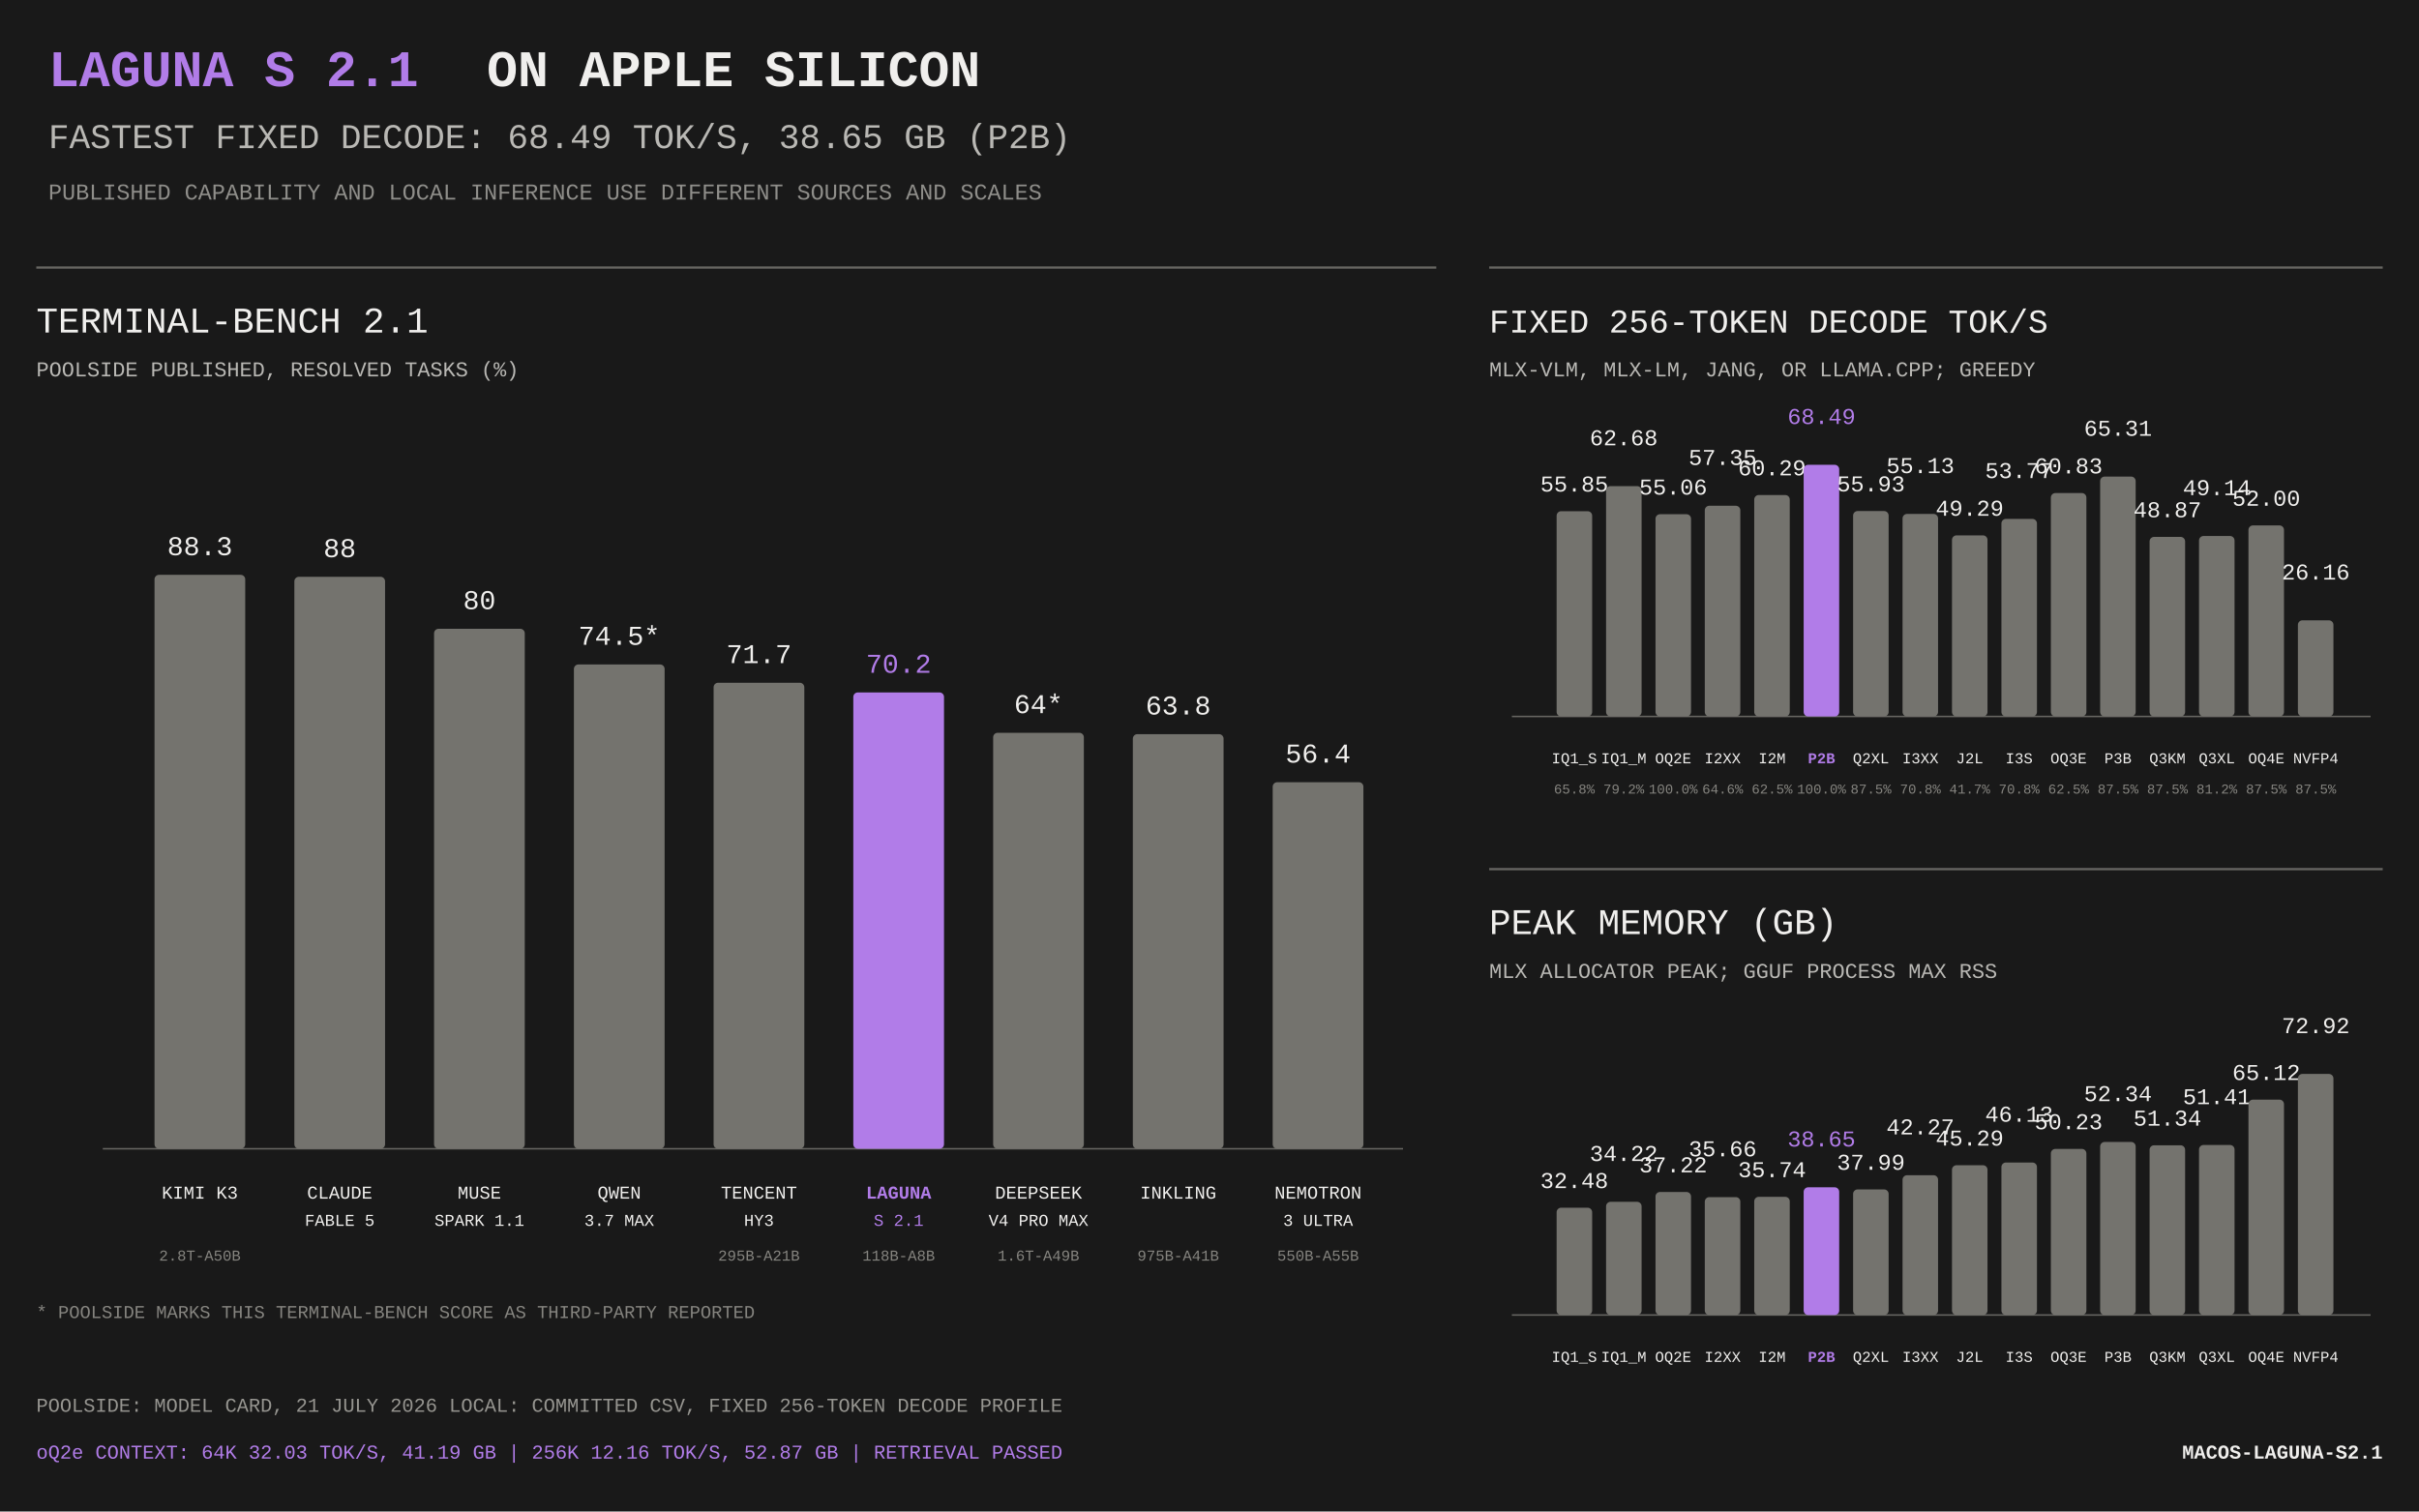
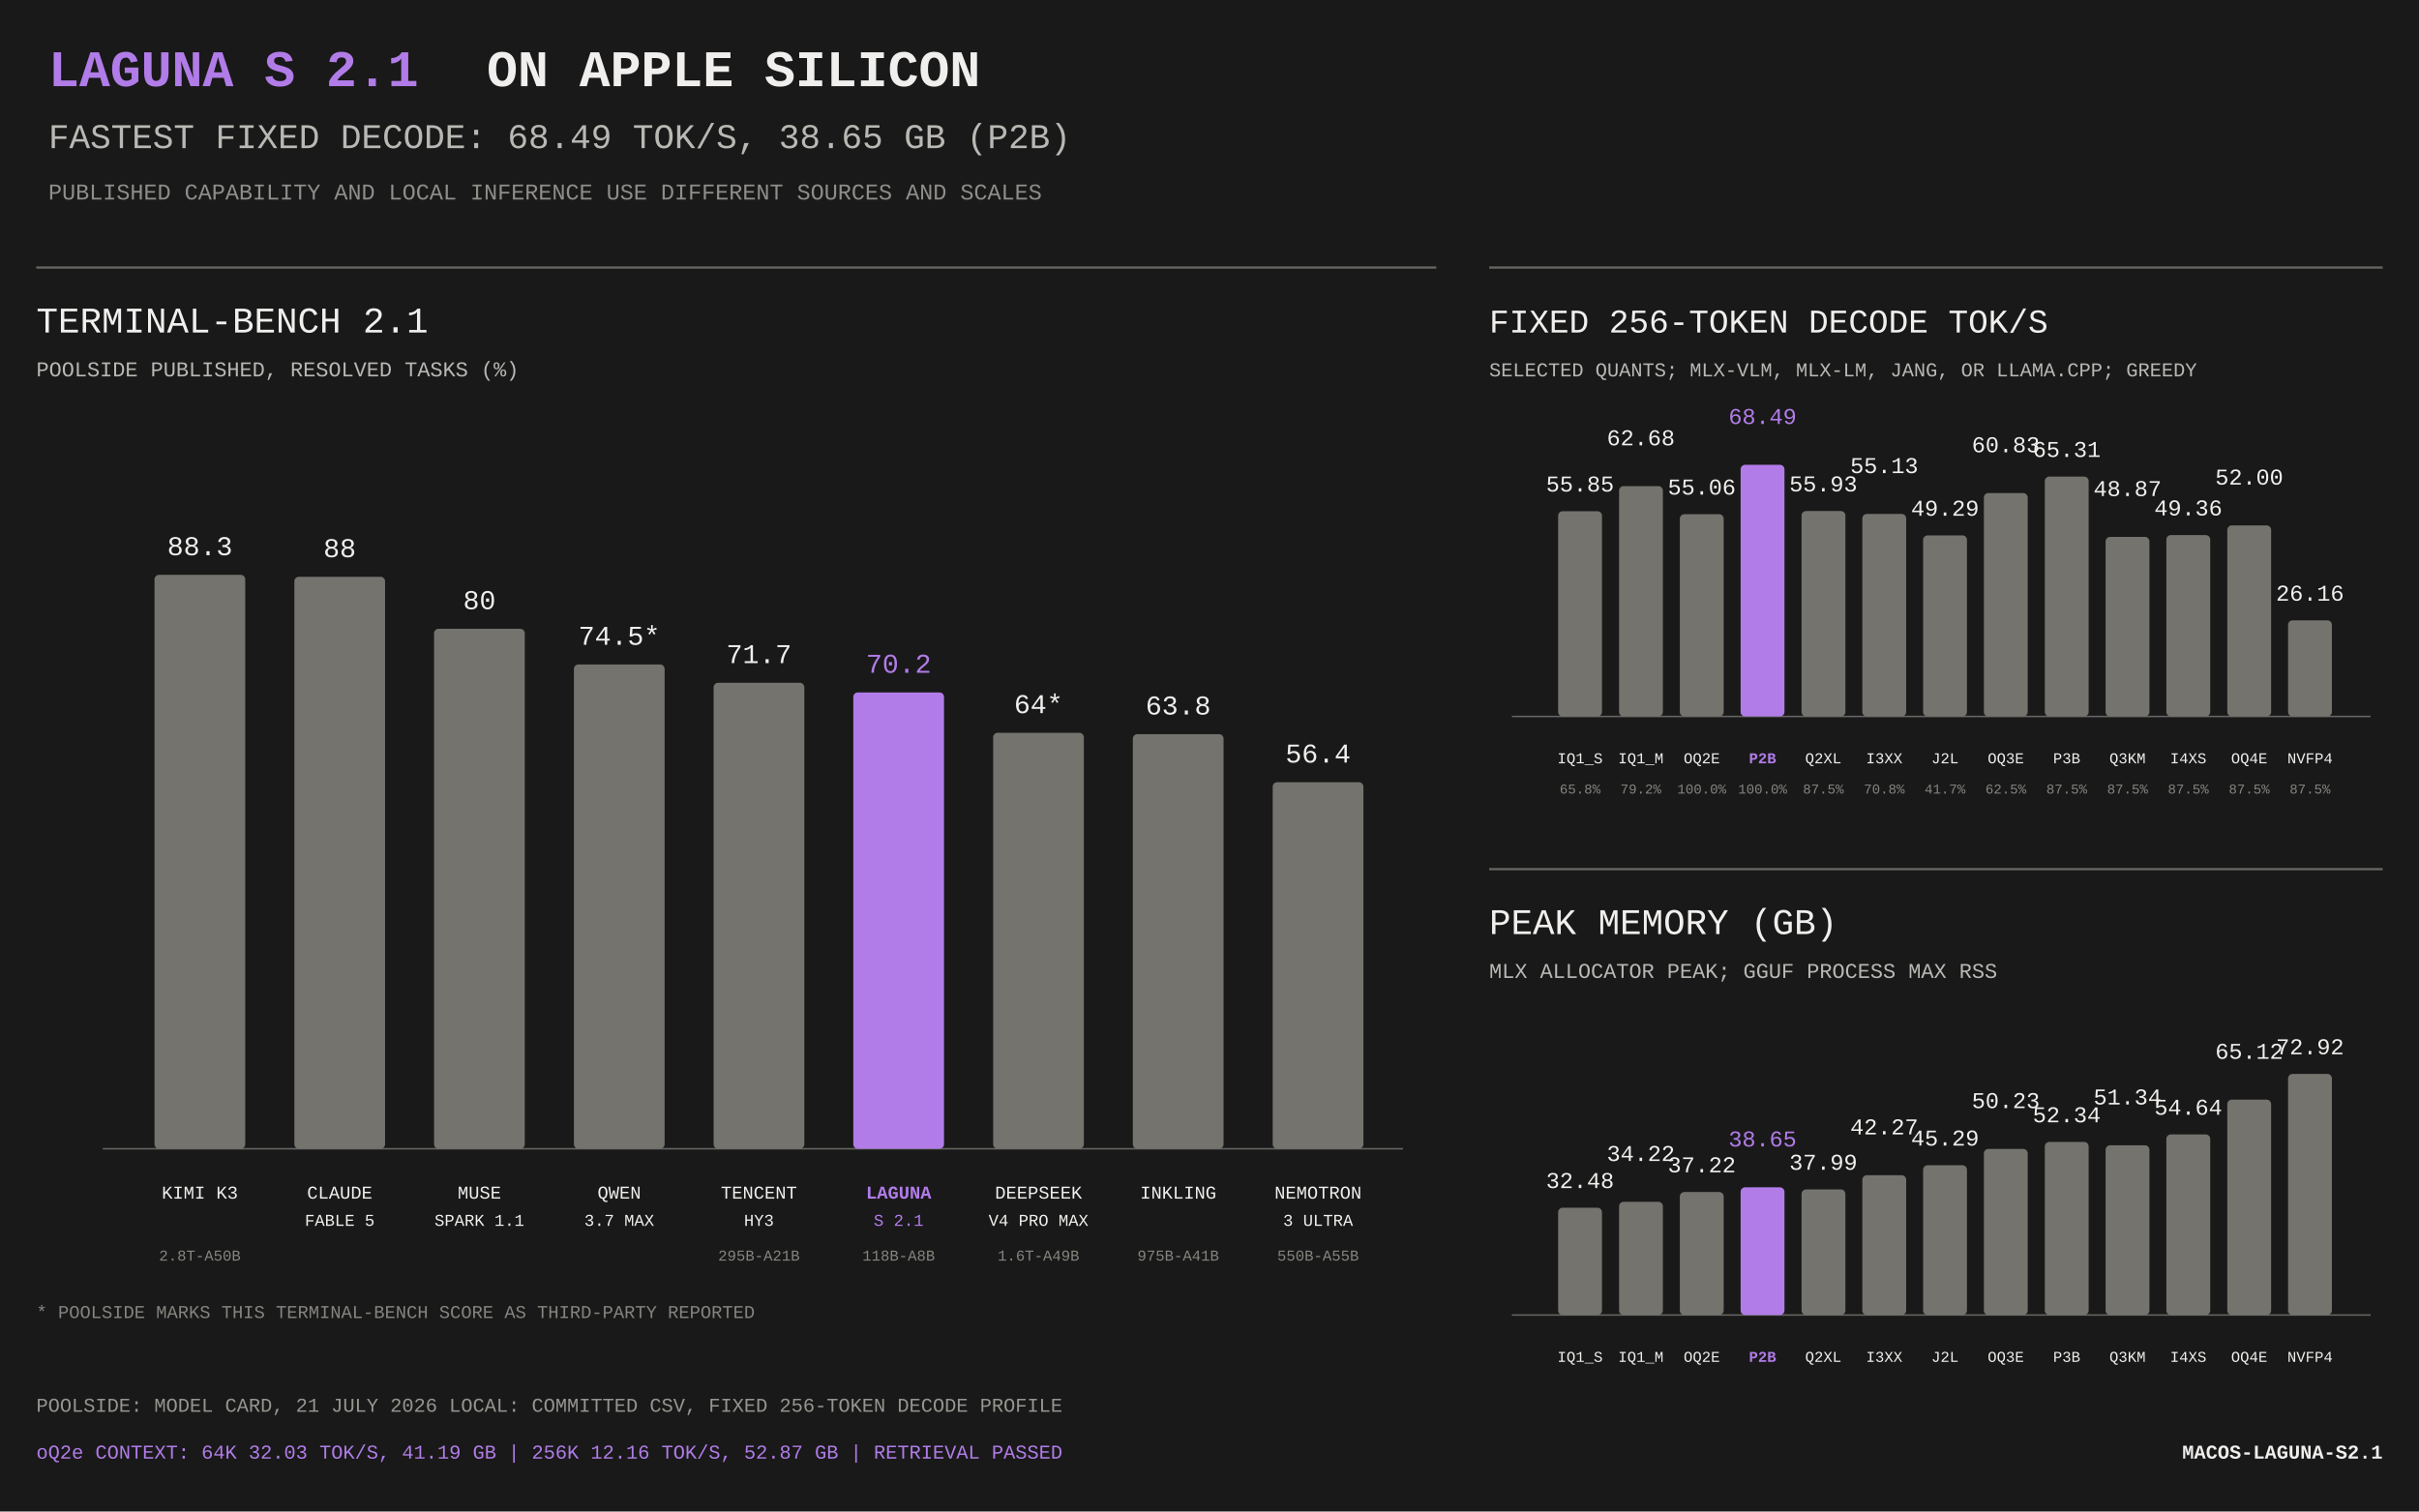
<svg xmlns="http://www.w3.org/2000/svg" width="1600" height="1000" viewBox="0 0 1600 1000" role="img" aria-labelledby="title desc">
  <rect width="1600" height="1000" fill="#191919" />
  <style>text { font-family: "SFMono-Regular", Consolas, "Liberation Mono", ui-monospace, monospace; }</style>
  <text x="32.0" y="57.0" font-size="34" font-weight="700" fill="#b17ce8" text-anchor="start">LAGUNA S 2.1</text>
  <text x="322.0" y="57.0" font-size="34" font-weight="700" fill="#f0efed" text-anchor="start">ON APPLE SILICON</text>
  <text x="32.0" y="98.0" font-size="23" font-weight="500" fill="#b9b8b4" text-anchor="start">FASTEST FIXED DECODE: 68.49 TOK/S, 38.65 GB (P2B)</text>
  <text x="32.0" y="132.0" font-size="15" font-weight="400" fill="#8f8e8a" text-anchor="start">PUBLISHED CAPABILITY AND LOCAL INFERENCE USE DIFFERENT SOURCES AND SCALES</text>
  <line x1="24.0" y1="177.0" x2="950.0" y2="177.0" stroke="#666561" stroke-width="1.5" />
  <text x="24.0" y="220.0" font-size="24" font-weight="500" fill="#f0efed" text-anchor="start">TERMINAL-BENCH 2.1</text>
  <text x="24.0" y="249.0" font-size="14" font-weight="400" fill="#b9b8b4" text-anchor="start">POOLSIDE PUBLISHED, RESOLVED TASKS (%)</text>
  <line x1="68.0" y1="760.0" x2="928.0" y2="760.0" stroke="#666561" stroke-width="1" />
  <rect x="102.2" y="380.3" width="60.0" height="379.7" rx="3" fill="#74736e" />
  <text x="132.2" y="367.3" font-size="18" font-weight="500" fill="#f0efed" text-anchor="middle">88.3</text>
  <text x="132.2" y="793.0" font-size="12" font-weight="500" fill="#f0efed" text-anchor="middle">KIMI K3</text>
  <text x="132.2" y="834.0" font-size="10" font-weight="400" fill="#85847f" text-anchor="middle">2.8T-A50B</text>
  <rect x="194.7" y="381.6" width="60.0" height="378.4" rx="3" fill="#74736e" />
  <text x="224.7" y="368.6" font-size="18" font-weight="500" fill="#f0efed" text-anchor="middle">88</text>
  <text x="224.7" y="793.0" font-size="12" font-weight="500" fill="#f0efed" text-anchor="middle">CLAUDE</text>
  <text x="224.7" y="811.0" font-size="11" font-weight="400" fill="#f0efed" text-anchor="middle">FABLE 5</text>
  <rect x="287.1" y="416.0" width="60.0" height="344.0" rx="3" fill="#74736e" />
  <text x="317.1" y="403.0" font-size="18" font-weight="500" fill="#f0efed" text-anchor="middle">80</text>
  <text x="317.1" y="793.0" font-size="12" font-weight="500" fill="#f0efed" text-anchor="middle">MUSE</text>
  <text x="317.1" y="811.0" font-size="11" font-weight="400" fill="#f0efed" text-anchor="middle">SPARK 1.1</text>
  <rect x="379.6" y="439.6" width="60.0" height="320.4" rx="3" fill="#74736e" />
  <text x="409.6" y="426.6" font-size="18" font-weight="500" fill="#f0efed" text-anchor="middle">74.5*</text>
  <text x="409.6" y="793.0" font-size="12" font-weight="500" fill="#f0efed" text-anchor="middle">QWEN</text>
  <text x="409.6" y="811.0" font-size="11" font-weight="400" fill="#f0efed" text-anchor="middle">3.7 MAX</text>
  <rect x="472.0" y="451.7" width="60.0" height="308.3" rx="3" fill="#74736e" />
  <text x="502.0" y="438.7" font-size="18" font-weight="500" fill="#f0efed" text-anchor="middle">71.7</text>
  <text x="502.0" y="793.0" font-size="12" font-weight="500" fill="#f0efed" text-anchor="middle">TENCENT</text>
  <text x="502.0" y="811.0" font-size="11" font-weight="400" fill="#f0efed" text-anchor="middle">HY3</text>
  <text x="502.0" y="834.0" font-size="10" font-weight="400" fill="#85847f" text-anchor="middle">295B-A21B</text>
  <rect x="564.4" y="458.1" width="60.0" height="301.9" rx="3" fill="#b17ce8" />
  <text x="594.4" y="445.1" font-size="18" font-weight="500" fill="#b17ce8" text-anchor="middle">70.2</text>
  <text x="594.4" y="793.0" font-size="12" font-weight="700" fill="#b17ce8" text-anchor="middle">LAGUNA</text>
  <text x="594.4" y="811.0" font-size="11" font-weight="400" fill="#b17ce8" text-anchor="middle">S 2.1</text>
  <text x="594.4" y="834.0" font-size="10" font-weight="400" fill="#85847f" text-anchor="middle">118B-A8B</text>
  <rect x="656.9" y="484.8" width="60.0" height="275.2" rx="3" fill="#74736e" />
  <text x="686.9" y="471.8" font-size="18" font-weight="500" fill="#f0efed" text-anchor="middle">64*</text>
  <text x="686.9" y="793.0" font-size="12" font-weight="500" fill="#f0efed" text-anchor="middle">DEEPSEEK</text>
  <text x="686.9" y="811.0" font-size="11" font-weight="400" fill="#f0efed" text-anchor="middle">V4 PRO MAX</text>
  <text x="686.9" y="834.0" font-size="10" font-weight="400" fill="#85847f" text-anchor="middle">1.6T-A49B</text>
  <rect x="749.3" y="485.7" width="60.0" height="274.3" rx="3" fill="#74736e" />
  <text x="779.3" y="472.7" font-size="18" font-weight="500" fill="#f0efed" text-anchor="middle">63.8</text>
  <text x="779.3" y="793.0" font-size="12" font-weight="500" fill="#f0efed" text-anchor="middle">INKLING</text>
  <text x="779.3" y="834.0" font-size="10" font-weight="400" fill="#85847f" text-anchor="middle">975B-A41B</text>
  <rect x="841.8" y="517.5" width="60.0" height="242.5" rx="3" fill="#74736e" />
  <text x="871.8" y="504.5" font-size="18" font-weight="500" fill="#f0efed" text-anchor="middle">56.4</text>
  <text x="871.8" y="793.0" font-size="12" font-weight="500" fill="#f0efed" text-anchor="middle">NEMOTRON</text>
  <text x="871.8" y="811.0" font-size="11" font-weight="400" fill="#f0efed" text-anchor="middle">3 ULTRA</text>
  <text x="871.8" y="834.0" font-size="10" font-weight="400" fill="#85847f" text-anchor="middle">550B-A55B</text>
  <text x="24.0" y="872.0" font-size="12" font-weight="400" fill="#85847f" text-anchor="start">* POOLSIDE MARKS THIS TERMINAL-BENCH SCORE AS THIRD-PARTY REPORTED</text>
  <line x1="985.0" y1="177.0" x2="1576.0" y2="177.0" stroke="#666561" stroke-width="1.5" />
  <text x="985.0" y="220.0" font-size="22" font-weight="500" fill="#f0efed" text-anchor="start">FIXED 256-TOKEN DECODE TOK/S</text>
-   <text x="985.0" y="249.0" font-size="14" font-weight="400" fill="#b9b8b4" text-anchor="start">MLX-VLM, MLX-LM, JANG, OR LLAMA.CPP; GREEDY</text>
+   <text x="985.0" y="249.0" font-size="13" font-weight="400" fill="#b9b8b4" text-anchor="start">SELECTED QUANTS; MLX-VLM, MLX-LM, JANG, OR LLAMA.CPP; GREEDY</text>
  <line x1="1000.0" y1="474.0" x2="1568.0" y2="474.0" stroke="#666561" stroke-width="1" />
-   <rect x="1029.6" y="338.2" width="23.5" height="135.8" rx="3" fill="#74736e" />
-   <text x="1041.3" y="325.2" font-size="15" font-weight="500" fill="#f0efed" text-anchor="middle">55.85</text>
-   <text x="1041.3" y="505.0" font-size="10" font-weight="500" fill="#f0efed" text-anchor="middle">IQ1_S</text>
-   <text x="1041.3" y="525.0" font-size="9" font-weight="400" fill="#85847f" text-anchor="middle">65.8%</text>
-   <rect x="1062.3" y="321.6" width="23.5" height="152.4" rx="3" fill="#74736e" />
-   <text x="1074.0" y="294.6" font-size="15" font-weight="500" fill="#f0efed" text-anchor="middle">62.68</text>
-   <text x="1074.0" y="505.0" font-size="10" font-weight="500" fill="#f0efed" text-anchor="middle">IQ1_M</text>
-   <text x="1074.0" y="525.0" font-size="9" font-weight="400" fill="#85847f" text-anchor="middle">79.2%</text>
-   <rect x="1095.0" y="340.2" width="23.5" height="133.8" rx="3" fill="#74736e" />
-   <text x="1106.7" y="327.2" font-size="15" font-weight="500" fill="#f0efed" text-anchor="middle">55.06</text>
-   <text x="1106.7" y="505.0" font-size="10" font-weight="500" fill="#f0efed" text-anchor="middle">OQ2E</text>
-   <text x="1106.7" y="525.0" font-size="9" font-weight="400" fill="#85847f" text-anchor="middle">100.0%</text>
-   <rect x="1127.6" y="334.6" width="23.5" height="139.4" rx="3" fill="#74736e" />
-   <text x="1139.4" y="307.6" font-size="15" font-weight="500" fill="#f0efed" text-anchor="middle">57.35</text>
-   <text x="1139.4" y="505.0" font-size="10" font-weight="500" fill="#f0efed" text-anchor="middle">I2XX</text>
-   <text x="1139.4" y="525.0" font-size="9" font-weight="400" fill="#85847f" text-anchor="middle">64.6%</text>
-   <rect x="1160.3" y="327.5" width="23.5" height="146.5" rx="3" fill="#74736e" />
-   <text x="1172.1" y="314.5" font-size="15" font-weight="500" fill="#f0efed" text-anchor="middle">60.29</text>
-   <text x="1172.1" y="505.0" font-size="10" font-weight="500" fill="#f0efed" text-anchor="middle">I2M</text>
-   <text x="1172.1" y="525.0" font-size="9" font-weight="400" fill="#85847f" text-anchor="middle">62.5%</text>
-   <rect x="1193.0" y="307.5" width="23.5" height="166.5" rx="3" fill="#b17ce8" />
-   <text x="1204.8" y="280.5" font-size="15" font-weight="500" fill="#b17ce8" text-anchor="middle">68.49</text>
-   <text x="1204.8" y="505.0" font-size="10" font-weight="700" fill="#b17ce8" text-anchor="middle">P2B</text>
-   <text x="1204.8" y="525.0" font-size="9" font-weight="400" fill="#85847f" text-anchor="middle">100.0%</text>
-   <rect x="1225.7" y="338.1" width="23.5" height="135.9" rx="3" fill="#74736e" />
-   <text x="1237.5" y="325.1" font-size="15" font-weight="500" fill="#f0efed" text-anchor="middle">55.93</text>
-   <text x="1237.5" y="505.0" font-size="10" font-weight="500" fill="#f0efed" text-anchor="middle">Q2XL</text>
-   <text x="1237.5" y="525.0" font-size="9" font-weight="400" fill="#85847f" text-anchor="middle">87.5%</text>
-   <rect x="1258.4" y="340.0" width="23.5" height="134.0" rx="3" fill="#74736e" />
-   <text x="1270.2" y="313.0" font-size="15" font-weight="500" fill="#f0efed" text-anchor="middle">55.13</text>
-   <text x="1270.2" y="505.0" font-size="10" font-weight="500" fill="#f0efed" text-anchor="middle">I3XX</text>
-   <text x="1270.2" y="525.0" font-size="9" font-weight="400" fill="#85847f" text-anchor="middle">70.8%</text>
-   <rect x="1291.1" y="354.2" width="23.5" height="119.8" rx="3" fill="#74736e" />
-   <text x="1302.8" y="341.2" font-size="15" font-weight="500" fill="#f0efed" text-anchor="middle">49.29</text>
-   <text x="1302.8" y="505.0" font-size="10" font-weight="500" fill="#f0efed" text-anchor="middle">J2L</text>
-   <text x="1302.8" y="525.0" font-size="9" font-weight="400" fill="#85847f" text-anchor="middle">41.7%</text>
-   <rect x="1323.8" y="343.3" width="23.5" height="130.7" rx="3" fill="#74736e" />
-   <text x="1335.5" y="316.3" font-size="15" font-weight="500" fill="#f0efed" text-anchor="middle">53.77</text>
-   <text x="1335.5" y="505.0" font-size="10" font-weight="500" fill="#f0efed" text-anchor="middle">I3S</text>
-   <text x="1335.5" y="525.0" font-size="9" font-weight="400" fill="#85847f" text-anchor="middle">70.8%</text>
-   <rect x="1356.5" y="326.2" width="23.5" height="147.8" rx="3" fill="#74736e" />
-   <text x="1368.2" y="313.2" font-size="15" font-weight="500" fill="#f0efed" text-anchor="middle">60.83</text>
-   <text x="1368.2" y="505.0" font-size="10" font-weight="500" fill="#f0efed" text-anchor="middle">OQ3E</text>
-   <text x="1368.2" y="525.0" font-size="9" font-weight="400" fill="#85847f" text-anchor="middle">62.5%</text>
-   <rect x="1389.1" y="315.3" width="23.5" height="158.7" rx="3" fill="#74736e" />
-   <text x="1400.9" y="288.3" font-size="15" font-weight="500" fill="#f0efed" text-anchor="middle">65.31</text>
-   <text x="1400.9" y="505.0" font-size="10" font-weight="500" fill="#f0efed" text-anchor="middle">P3B</text>
-   <text x="1400.9" y="525.0" font-size="9" font-weight="400" fill="#85847f" text-anchor="middle">87.5%</text>
-   <rect x="1421.8" y="355.2" width="23.5" height="118.8" rx="3" fill="#74736e" />
-   <text x="1433.6" y="342.2" font-size="15" font-weight="500" fill="#f0efed" text-anchor="middle">48.87</text>
-   <text x="1433.6" y="505.0" font-size="10" font-weight="500" fill="#f0efed" text-anchor="middle">Q3KM</text>
-   <text x="1433.6" y="525.0" font-size="9" font-weight="400" fill="#85847f" text-anchor="middle">87.5%</text>
-   <rect x="1454.5" y="354.6" width="23.5" height="119.4" rx="3" fill="#74736e" />
-   <text x="1466.3" y="327.6" font-size="15" font-weight="500" fill="#f0efed" text-anchor="middle">49.14</text>
-   <text x="1466.3" y="505.0" font-size="10" font-weight="500" fill="#f0efed" text-anchor="middle">Q3XL</text>
-   <text x="1466.3" y="525.0" font-size="9" font-weight="400" fill="#85847f" text-anchor="middle">81.2%</text>
-   <rect x="1487.2" y="347.6" width="23.5" height="126.4" rx="3" fill="#74736e" />
-   <text x="1499.0" y="334.6" font-size="15" font-weight="500" fill="#f0efed" text-anchor="middle">52.00</text>
-   <text x="1499.0" y="505.0" font-size="10" font-weight="500" fill="#f0efed" text-anchor="middle">OQ4E</text>
-   <text x="1499.0" y="525.0" font-size="9" font-weight="400" fill="#85847f" text-anchor="middle">87.5%</text>
-   <rect x="1519.9" y="410.4" width="23.5" height="63.6" rx="3" fill="#74736e" />
-   <text x="1531.7" y="383.4" font-size="15" font-weight="500" fill="#f0efed" text-anchor="middle">26.16</text>
-   <text x="1531.7" y="505.0" font-size="10" font-weight="500" fill="#f0efed" text-anchor="middle">NVFP4</text>
-   <text x="1531.7" y="525.0" font-size="9" font-weight="400" fill="#85847f" text-anchor="middle">87.5%</text>
+   <rect x="1030.6" y="338.2" width="29.0" height="135.8" rx="3" fill="#74736e" />
+   <text x="1045.1" y="325.2" font-size="15" font-weight="500" fill="#f0efed" text-anchor="middle">55.85</text>
+   <text x="1045.1" y="505.0" font-size="10" font-weight="500" fill="#f0efed" text-anchor="middle">IQ1_S</text>
+   <text x="1045.1" y="525.0" font-size="9" font-weight="400" fill="#85847f" text-anchor="middle">65.8%</text>
+   <rect x="1070.9" y="321.6" width="29.0" height="152.4" rx="3" fill="#74736e" />
+   <text x="1085.3" y="294.6" font-size="15" font-weight="500" fill="#f0efed" text-anchor="middle">62.68</text>
+   <text x="1085.3" y="505.0" font-size="10" font-weight="500" fill="#f0efed" text-anchor="middle">IQ1_M</text>
+   <text x="1085.3" y="525.0" font-size="9" font-weight="400" fill="#85847f" text-anchor="middle">79.2%</text>
+   <rect x="1111.1" y="340.2" width="29.0" height="133.8" rx="3" fill="#74736e" />
+   <text x="1125.6" y="327.2" font-size="15" font-weight="500" fill="#f0efed" text-anchor="middle">55.06</text>
+   <text x="1125.6" y="505.0" font-size="10" font-weight="500" fill="#f0efed" text-anchor="middle">OQ2E</text>
+   <text x="1125.6" y="525.0" font-size="9" font-weight="400" fill="#85847f" text-anchor="middle">100.0%</text>
+   <rect x="1151.3" y="307.5" width="29.0" height="166.5" rx="3" fill="#b17ce8" />
+   <text x="1165.8" y="280.5" font-size="15" font-weight="500" fill="#b17ce8" text-anchor="middle">68.49</text>
+   <text x="1165.8" y="505.0" font-size="10" font-weight="700" fill="#b17ce8" text-anchor="middle">P2B</text>
+   <text x="1165.8" y="525.0" font-size="9" font-weight="400" fill="#85847f" text-anchor="middle">100.0%</text>
+   <rect x="1191.6" y="338.1" width="29.0" height="135.9" rx="3" fill="#74736e" />
+   <text x="1206.0" y="325.1" font-size="15" font-weight="500" fill="#f0efed" text-anchor="middle">55.93</text>
+   <text x="1206.0" y="505.0" font-size="10" font-weight="500" fill="#f0efed" text-anchor="middle">Q2XL</text>
+   <text x="1206.0" y="525.0" font-size="9" font-weight="400" fill="#85847f" text-anchor="middle">87.5%</text>
+   <rect x="1231.8" y="340.0" width="29.0" height="134.0" rx="3" fill="#74736e" />
+   <text x="1246.3" y="313.0" font-size="15" font-weight="500" fill="#f0efed" text-anchor="middle">55.13</text>
+   <text x="1246.3" y="505.0" font-size="10" font-weight="500" fill="#f0efed" text-anchor="middle">I3XX</text>
+   <text x="1246.3" y="525.0" font-size="9" font-weight="400" fill="#85847f" text-anchor="middle">70.8%</text>
+   <rect x="1272.0" y="354.2" width="29.0" height="119.8" rx="3" fill="#74736e" />
+   <text x="1286.5" y="341.2" font-size="15" font-weight="500" fill="#f0efed" text-anchor="middle">49.29</text>
+   <text x="1286.5" y="505.0" font-size="10" font-weight="500" fill="#f0efed" text-anchor="middle">J2L</text>
+   <text x="1286.5" y="525.0" font-size="9" font-weight="400" fill="#85847f" text-anchor="middle">41.7%</text>
+   <rect x="1312.2" y="326.2" width="29.0" height="147.8" rx="3" fill="#74736e" />
+   <text x="1326.7" y="299.2" font-size="15" font-weight="500" fill="#f0efed" text-anchor="middle">60.83</text>
+   <text x="1326.7" y="505.0" font-size="10" font-weight="500" fill="#f0efed" text-anchor="middle">OQ3E</text>
+   <text x="1326.7" y="525.0" font-size="9" font-weight="400" fill="#85847f" text-anchor="middle">62.5%</text>
+   <rect x="1352.5" y="315.3" width="29.0" height="158.7" rx="3" fill="#74736e" />
+   <text x="1367.0" y="302.3" font-size="15" font-weight="500" fill="#f0efed" text-anchor="middle">65.31</text>
+   <text x="1367.0" y="505.0" font-size="10" font-weight="500" fill="#f0efed" text-anchor="middle">P3B</text>
+   <text x="1367.0" y="525.0" font-size="9" font-weight="400" fill="#85847f" text-anchor="middle">87.5%</text>
+   <rect x="1392.7" y="355.2" width="29.0" height="118.8" rx="3" fill="#74736e" />
+   <text x="1407.2" y="328.2" font-size="15" font-weight="500" fill="#f0efed" text-anchor="middle">48.87</text>
+   <text x="1407.2" y="505.0" font-size="10" font-weight="500" fill="#f0efed" text-anchor="middle">Q3KM</text>
+   <text x="1407.2" y="525.0" font-size="9" font-weight="400" fill="#85847f" text-anchor="middle">87.5%</text>
+   <rect x="1432.9" y="354.0" width="29.0" height="120.0" rx="3" fill="#74736e" />
+   <text x="1447.4" y="341.0" font-size="15" font-weight="500" fill="#f0efed" text-anchor="middle">49.36</text>
+   <text x="1447.4" y="505.0" font-size="10" font-weight="500" fill="#f0efed" text-anchor="middle">I4XS</text>
+   <text x="1447.4" y="525.0" font-size="9" font-weight="400" fill="#85847f" text-anchor="middle">87.5%</text>
+   <rect x="1473.2" y="347.6" width="29.0" height="126.4" rx="3" fill="#74736e" />
+   <text x="1487.7" y="320.6" font-size="15" font-weight="500" fill="#f0efed" text-anchor="middle">52.00</text>
+   <text x="1487.7" y="505.0" font-size="10" font-weight="500" fill="#f0efed" text-anchor="middle">OQ4E</text>
+   <text x="1487.7" y="525.0" font-size="9" font-weight="400" fill="#85847f" text-anchor="middle">87.5%</text>
+   <rect x="1513.4" y="410.4" width="29.0" height="63.6" rx="3" fill="#74736e" />
+   <text x="1527.9" y="397.4" font-size="15" font-weight="500" fill="#f0efed" text-anchor="middle">26.16</text>
+   <text x="1527.9" y="505.0" font-size="10" font-weight="500" fill="#f0efed" text-anchor="middle">NVFP4</text>
+   <text x="1527.9" y="525.0" font-size="9" font-weight="400" fill="#85847f" text-anchor="middle">87.5%</text>
  <line x1="985.0" y1="575.0" x2="1576.0" y2="575.0" stroke="#666561" stroke-width="1.5" />
  <text x="985.0" y="618.0" font-size="24" font-weight="500" fill="#f0efed" text-anchor="start">PEAK MEMORY (GB)</text>
  <text x="985.0" y="647.0" font-size="14" font-weight="400" fill="#b9b8b4" text-anchor="start">MLX ALLOCATOR PEAK; GGUF PROCESS MAX RSS</text>
  <line x1="1000.0" y1="870.0" x2="1568.0" y2="870.0" stroke="#666561" stroke-width="1" />
-   <rect x="1029.6" y="799.0" width="23.5" height="71.0" rx="3" fill="#74736e" />
-   <text x="1041.3" y="786.0" font-size="15" font-weight="500" fill="#f0efed" text-anchor="middle">32.48</text>
-   <text x="1041.3" y="901.0" font-size="10" font-weight="500" fill="#f0efed" text-anchor="middle">IQ1_S</text>
-   <rect x="1062.3" y="795.1" width="23.5" height="74.9" rx="3" fill="#74736e" />
-   <text x="1074.0" y="768.1" font-size="15" font-weight="500" fill="#f0efed" text-anchor="middle">34.22</text>
-   <text x="1074.0" y="901.0" font-size="10" font-weight="500" fill="#f0efed" text-anchor="middle">IQ1_M</text>
-   <rect x="1095.0" y="788.6" width="23.5" height="81.4" rx="3" fill="#74736e" />
-   <text x="1106.7" y="775.6" font-size="15" font-weight="500" fill="#f0efed" text-anchor="middle">37.22</text>
-   <text x="1106.7" y="901.0" font-size="10" font-weight="500" fill="#f0efed" text-anchor="middle">OQ2E</text>
-   <rect x="1127.6" y="792.0" width="23.5" height="78.0" rx="3" fill="#74736e" />
-   <text x="1139.4" y="765.0" font-size="15" font-weight="500" fill="#f0efed" text-anchor="middle">35.66</text>
-   <text x="1139.4" y="901.0" font-size="10" font-weight="500" fill="#f0efed" text-anchor="middle">I2XX</text>
-   <rect x="1160.3" y="791.8" width="23.5" height="78.2" rx="3" fill="#74736e" />
-   <text x="1172.1" y="778.8" font-size="15" font-weight="500" fill="#f0efed" text-anchor="middle">35.74</text>
-   <text x="1172.1" y="901.0" font-size="10" font-weight="500" fill="#f0efed" text-anchor="middle">I2M</text>
-   <rect x="1193.0" y="785.5" width="23.5" height="84.5" rx="3" fill="#b17ce8" />
-   <text x="1204.8" y="758.5" font-size="15" font-weight="500" fill="#b17ce8" text-anchor="middle">38.65</text>
-   <text x="1204.8" y="901.0" font-size="10" font-weight="700" fill="#b17ce8" text-anchor="middle">P2B</text>
-   <rect x="1225.7" y="786.9" width="23.5" height="83.1" rx="3" fill="#74736e" />
-   <text x="1237.5" y="773.9" font-size="15" font-weight="500" fill="#f0efed" text-anchor="middle">37.99</text>
-   <text x="1237.5" y="901.0" font-size="10" font-weight="500" fill="#f0efed" text-anchor="middle">Q2XL</text>
-   <rect x="1258.4" y="777.5" width="23.5" height="92.5" rx="3" fill="#74736e" />
-   <text x="1270.2" y="750.5" font-size="15" font-weight="500" fill="#f0efed" text-anchor="middle">42.27</text>
-   <text x="1270.2" y="901.0" font-size="10" font-weight="500" fill="#f0efed" text-anchor="middle">I3XX</text>
-   <rect x="1291.1" y="770.9" width="23.5" height="99.1" rx="3" fill="#74736e" />
-   <text x="1302.8" y="757.9" font-size="15" font-weight="500" fill="#f0efed" text-anchor="middle">45.29</text>
-   <text x="1302.8" y="901.0" font-size="10" font-weight="500" fill="#f0efed" text-anchor="middle">J2L</text>
-   <rect x="1323.8" y="769.1" width="23.5" height="100.9" rx="3" fill="#74736e" />
-   <text x="1335.5" y="742.1" font-size="15" font-weight="500" fill="#f0efed" text-anchor="middle">46.13</text>
-   <text x="1335.5" y="901.0" font-size="10" font-weight="500" fill="#f0efed" text-anchor="middle">I3S</text>
-   <rect x="1356.5" y="760.1" width="23.5" height="109.9" rx="3" fill="#74736e" />
-   <text x="1368.2" y="747.1" font-size="15" font-weight="500" fill="#f0efed" text-anchor="middle">50.23</text>
-   <text x="1368.2" y="901.0" font-size="10" font-weight="500" fill="#f0efed" text-anchor="middle">OQ3E</text>
-   <rect x="1389.1" y="755.5" width="23.5" height="114.5" rx="3" fill="#74736e" />
-   <text x="1400.9" y="728.5" font-size="15" font-weight="500" fill="#f0efed" text-anchor="middle">52.34</text>
-   <text x="1400.9" y="901.0" font-size="10" font-weight="500" fill="#f0efed" text-anchor="middle">P3B</text>
-   <rect x="1421.8" y="757.7" width="23.5" height="112.3" rx="3" fill="#74736e" />
-   <text x="1433.6" y="744.7" font-size="15" font-weight="500" fill="#f0efed" text-anchor="middle">51.34</text>
-   <text x="1433.6" y="901.0" font-size="10" font-weight="500" fill="#f0efed" text-anchor="middle">Q3KM</text>
-   <rect x="1454.5" y="757.5" width="23.5" height="112.5" rx="3" fill="#74736e" />
-   <text x="1466.3" y="730.5" font-size="15" font-weight="500" fill="#f0efed" text-anchor="middle">51.41</text>
-   <text x="1466.3" y="901.0" font-size="10" font-weight="500" fill="#f0efed" text-anchor="middle">Q3XL</text>
-   <rect x="1487.2" y="727.5" width="23.5" height="142.5" rx="3" fill="#74736e" />
-   <text x="1499.0" y="714.5" font-size="15" font-weight="500" fill="#f0efed" text-anchor="middle">65.12</text>
-   <text x="1499.0" y="901.0" font-size="10" font-weight="500" fill="#f0efed" text-anchor="middle">OQ4E</text>
-   <rect x="1519.9" y="710.5" width="23.5" height="159.5" rx="3" fill="#74736e" />
-   <text x="1531.7" y="683.5" font-size="15" font-weight="500" fill="#f0efed" text-anchor="middle">72.92</text>
-   <text x="1531.7" y="901.0" font-size="10" font-weight="500" fill="#f0efed" text-anchor="middle">NVFP4</text>
+   <rect x="1030.6" y="799.0" width="29.0" height="71.0" rx="3" fill="#74736e" />
+   <text x="1045.1" y="786.0" font-size="15" font-weight="500" fill="#f0efed" text-anchor="middle">32.48</text>
+   <text x="1045.1" y="901.0" font-size="10" font-weight="500" fill="#f0efed" text-anchor="middle">IQ1_S</text>
+   <rect x="1070.9" y="795.1" width="29.0" height="74.9" rx="3" fill="#74736e" />
+   <text x="1085.3" y="768.1" font-size="15" font-weight="500" fill="#f0efed" text-anchor="middle">34.22</text>
+   <text x="1085.3" y="901.0" font-size="10" font-weight="500" fill="#f0efed" text-anchor="middle">IQ1_M</text>
+   <rect x="1111.1" y="788.6" width="29.0" height="81.4" rx="3" fill="#74736e" />
+   <text x="1125.6" y="775.6" font-size="15" font-weight="500" fill="#f0efed" text-anchor="middle">37.22</text>
+   <text x="1125.6" y="901.0" font-size="10" font-weight="500" fill="#f0efed" text-anchor="middle">OQ2E</text>
+   <rect x="1151.3" y="785.5" width="29.0" height="84.5" rx="3" fill="#b17ce8" />
+   <text x="1165.8" y="758.5" font-size="15" font-weight="500" fill="#b17ce8" text-anchor="middle">38.65</text>
+   <text x="1165.8" y="901.0" font-size="10" font-weight="700" fill="#b17ce8" text-anchor="middle">P2B</text>
+   <rect x="1191.6" y="786.9" width="29.0" height="83.1" rx="3" fill="#74736e" />
+   <text x="1206.0" y="773.9" font-size="15" font-weight="500" fill="#f0efed" text-anchor="middle">37.99</text>
+   <text x="1206.0" y="901.0" font-size="10" font-weight="500" fill="#f0efed" text-anchor="middle">Q2XL</text>
+   <rect x="1231.8" y="777.5" width="29.0" height="92.5" rx="3" fill="#74736e" />
+   <text x="1246.3" y="750.5" font-size="15" font-weight="500" fill="#f0efed" text-anchor="middle">42.27</text>
+   <text x="1246.3" y="901.0" font-size="10" font-weight="500" fill="#f0efed" text-anchor="middle">I3XX</text>
+   <rect x="1272.0" y="770.9" width="29.0" height="99.1" rx="3" fill="#74736e" />
+   <text x="1286.5" y="757.9" font-size="15" font-weight="500" fill="#f0efed" text-anchor="middle">45.29</text>
+   <text x="1286.5" y="901.0" font-size="10" font-weight="500" fill="#f0efed" text-anchor="middle">J2L</text>
+   <rect x="1312.2" y="760.1" width="29.0" height="109.9" rx="3" fill="#74736e" />
+   <text x="1326.7" y="733.1" font-size="15" font-weight="500" fill="#f0efed" text-anchor="middle">50.23</text>
+   <text x="1326.7" y="901.0" font-size="10" font-weight="500" fill="#f0efed" text-anchor="middle">OQ3E</text>
+   <rect x="1352.5" y="755.5" width="29.0" height="114.5" rx="3" fill="#74736e" />
+   <text x="1367.0" y="742.5" font-size="15" font-weight="500" fill="#f0efed" text-anchor="middle">52.34</text>
+   <text x="1367.0" y="901.0" font-size="10" font-weight="500" fill="#f0efed" text-anchor="middle">P3B</text>
+   <rect x="1392.7" y="757.7" width="29.0" height="112.3" rx="3" fill="#74736e" />
+   <text x="1407.2" y="730.7" font-size="15" font-weight="500" fill="#f0efed" text-anchor="middle">51.34</text>
+   <text x="1407.2" y="901.0" font-size="10" font-weight="500" fill="#f0efed" text-anchor="middle">Q3KM</text>
+   <rect x="1432.9" y="750.5" width="29.0" height="119.5" rx="3" fill="#74736e" />
+   <text x="1447.4" y="737.5" font-size="15" font-weight="500" fill="#f0efed" text-anchor="middle">54.64</text>
+   <text x="1447.4" y="901.0" font-size="10" font-weight="500" fill="#f0efed" text-anchor="middle">I4XS</text>
+   <rect x="1473.2" y="727.5" width="29.0" height="142.5" rx="3" fill="#74736e" />
+   <text x="1487.7" y="700.5" font-size="15" font-weight="500" fill="#f0efed" text-anchor="middle">65.12</text>
+   <text x="1487.7" y="901.0" font-size="10" font-weight="500" fill="#f0efed" text-anchor="middle">OQ4E</text>
+   <rect x="1513.4" y="710.5" width="29.0" height="159.5" rx="3" fill="#74736e" />
+   <text x="1527.9" y="697.5" font-size="15" font-weight="500" fill="#f0efed" text-anchor="middle">72.92</text>
+   <text x="1527.9" y="901.0" font-size="10" font-weight="500" fill="#f0efed" text-anchor="middle">NVFP4</text>
  <text x="24.0" y="934.0" font-size="13" font-weight="400" fill="#969590" text-anchor="start">POOLSIDE: MODEL CARD, 21 JULY 2026    LOCAL: COMMITTED CSV, FIXED 256-TOKEN DECODE PROFILE</text>
  <text x="24.0" y="965.0" font-size="13" font-weight="500" fill="#b17ce8" text-anchor="start">oQ2e CONTEXT: 64K 32.03 TOK/S, 41.19 GB    |    256K 12.16 TOK/S, 52.87 GB    |    RETRIEVAL PASSED</text>
  <text x="1576.0" y="965.0" font-size="13" font-weight="700" fill="#f0efed" text-anchor="end">MACOS-LAGUNA-S2.1</text>
</svg>
